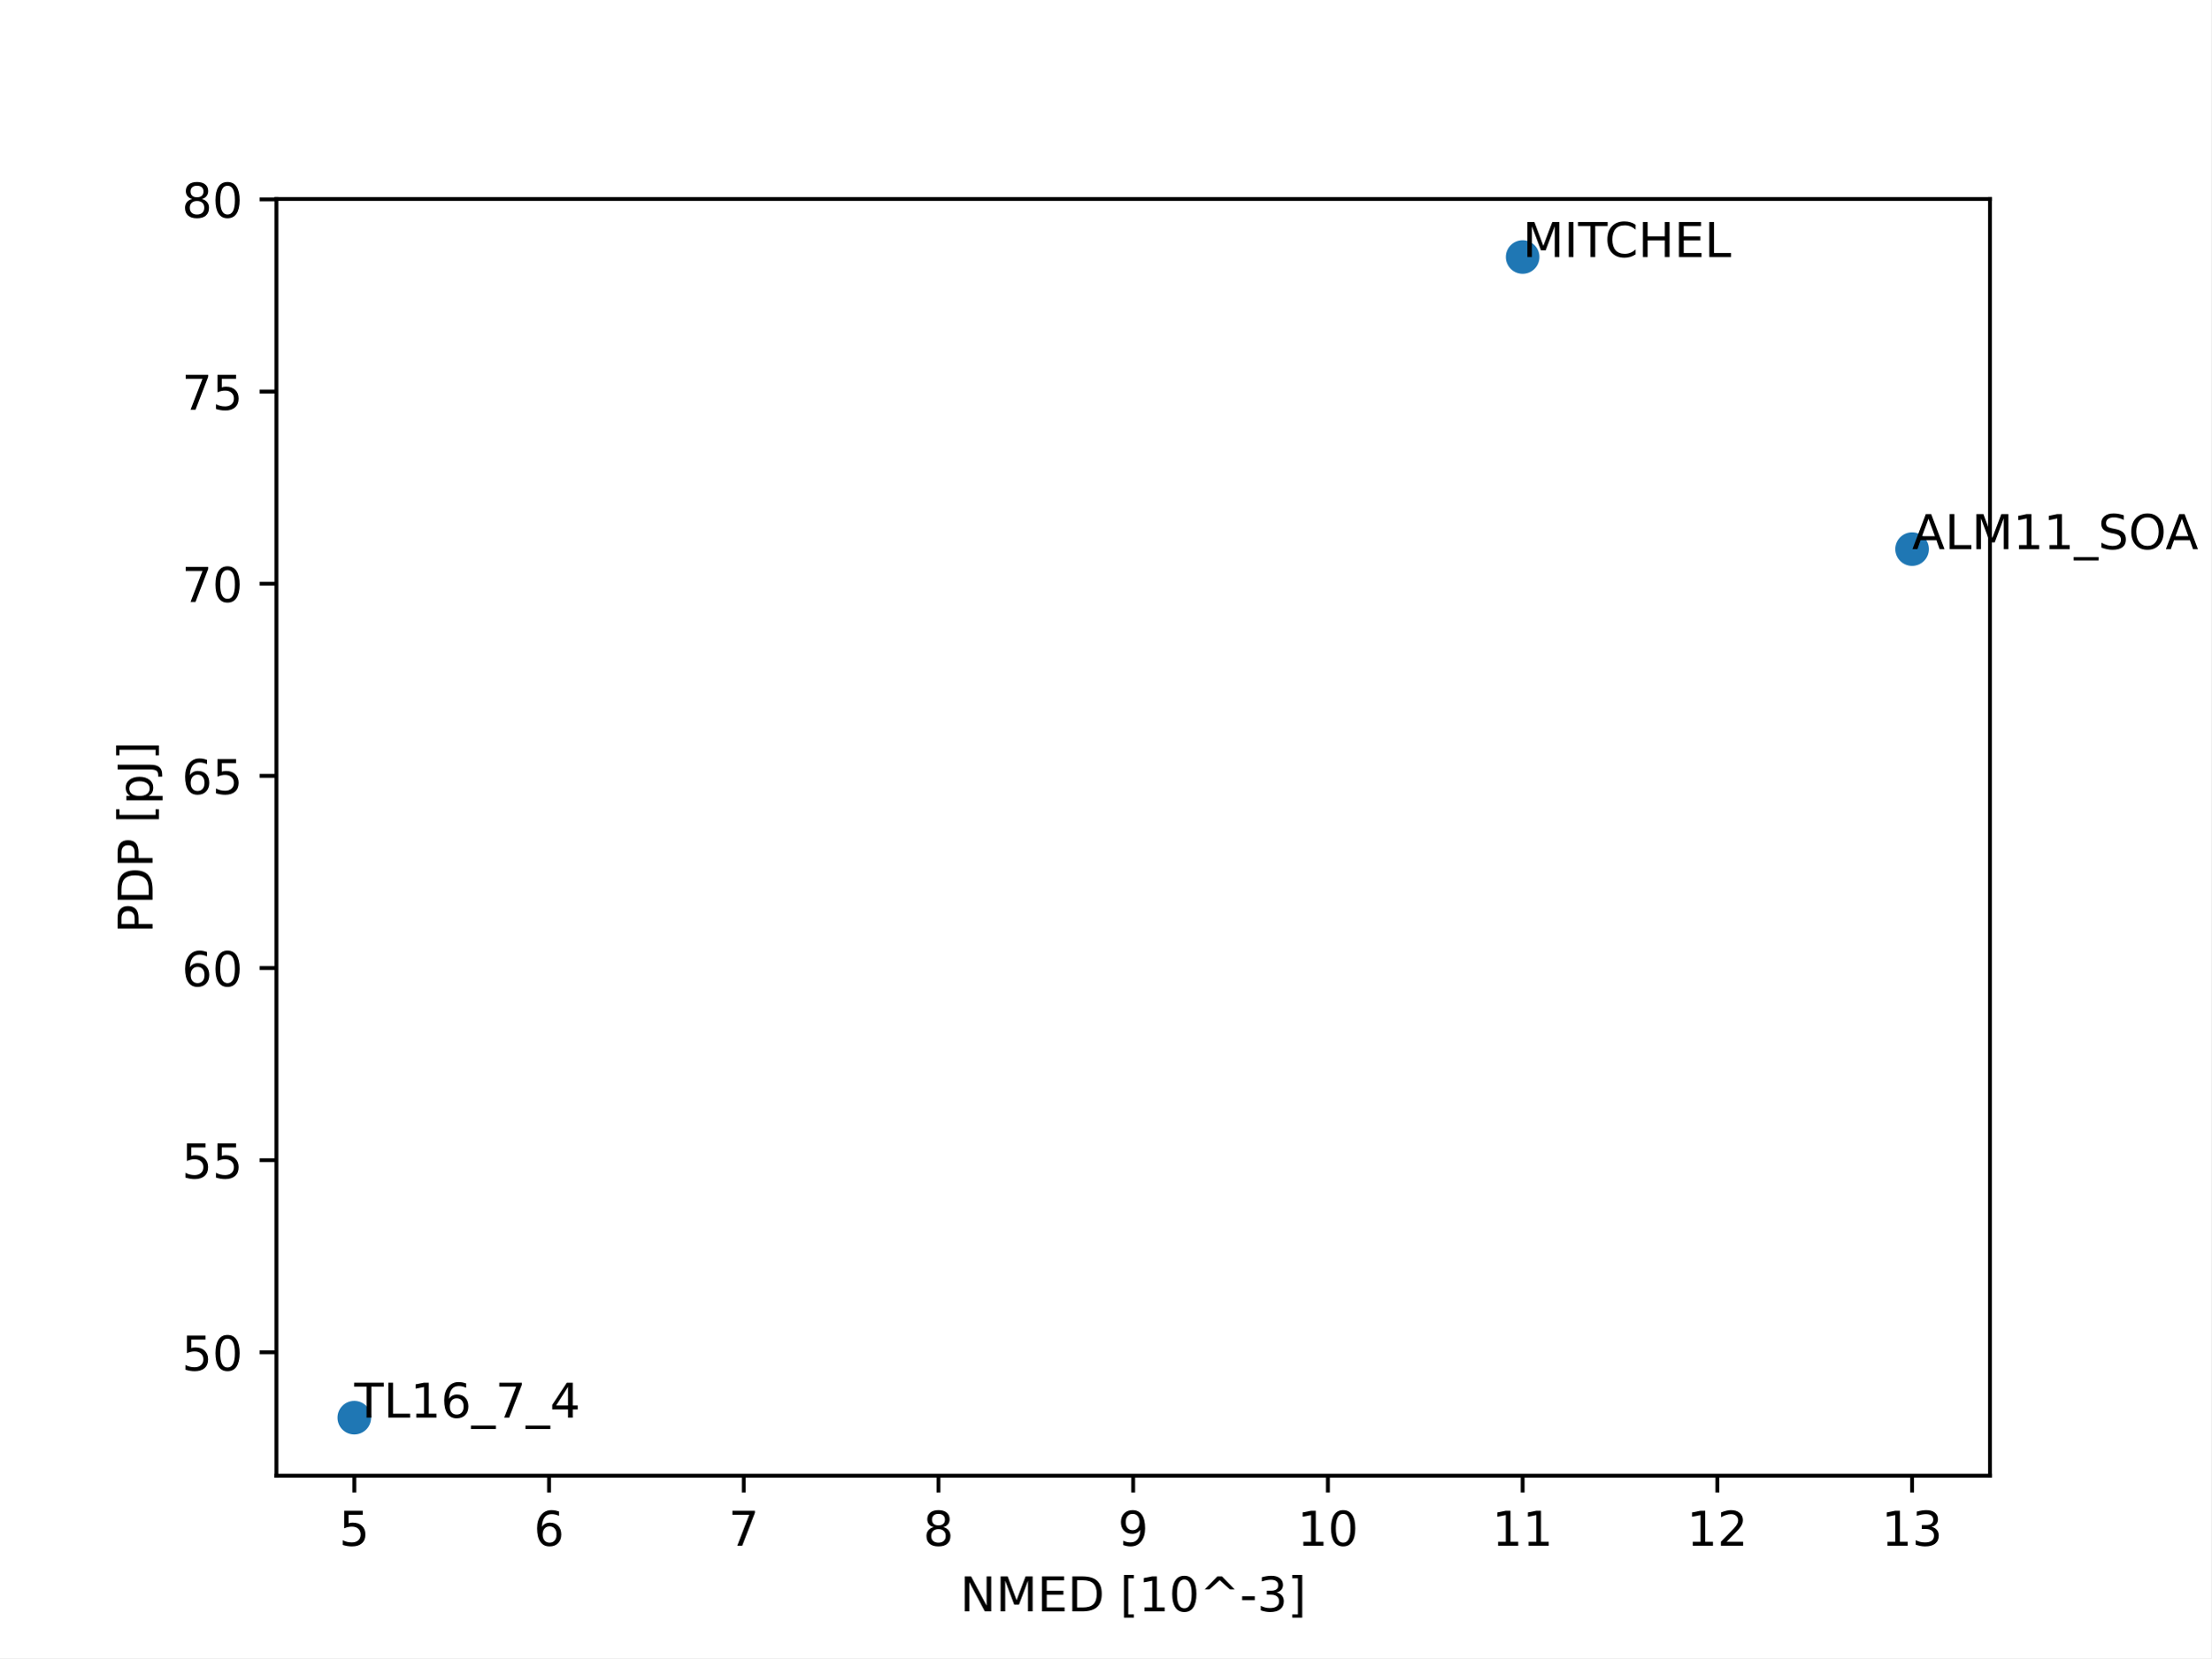
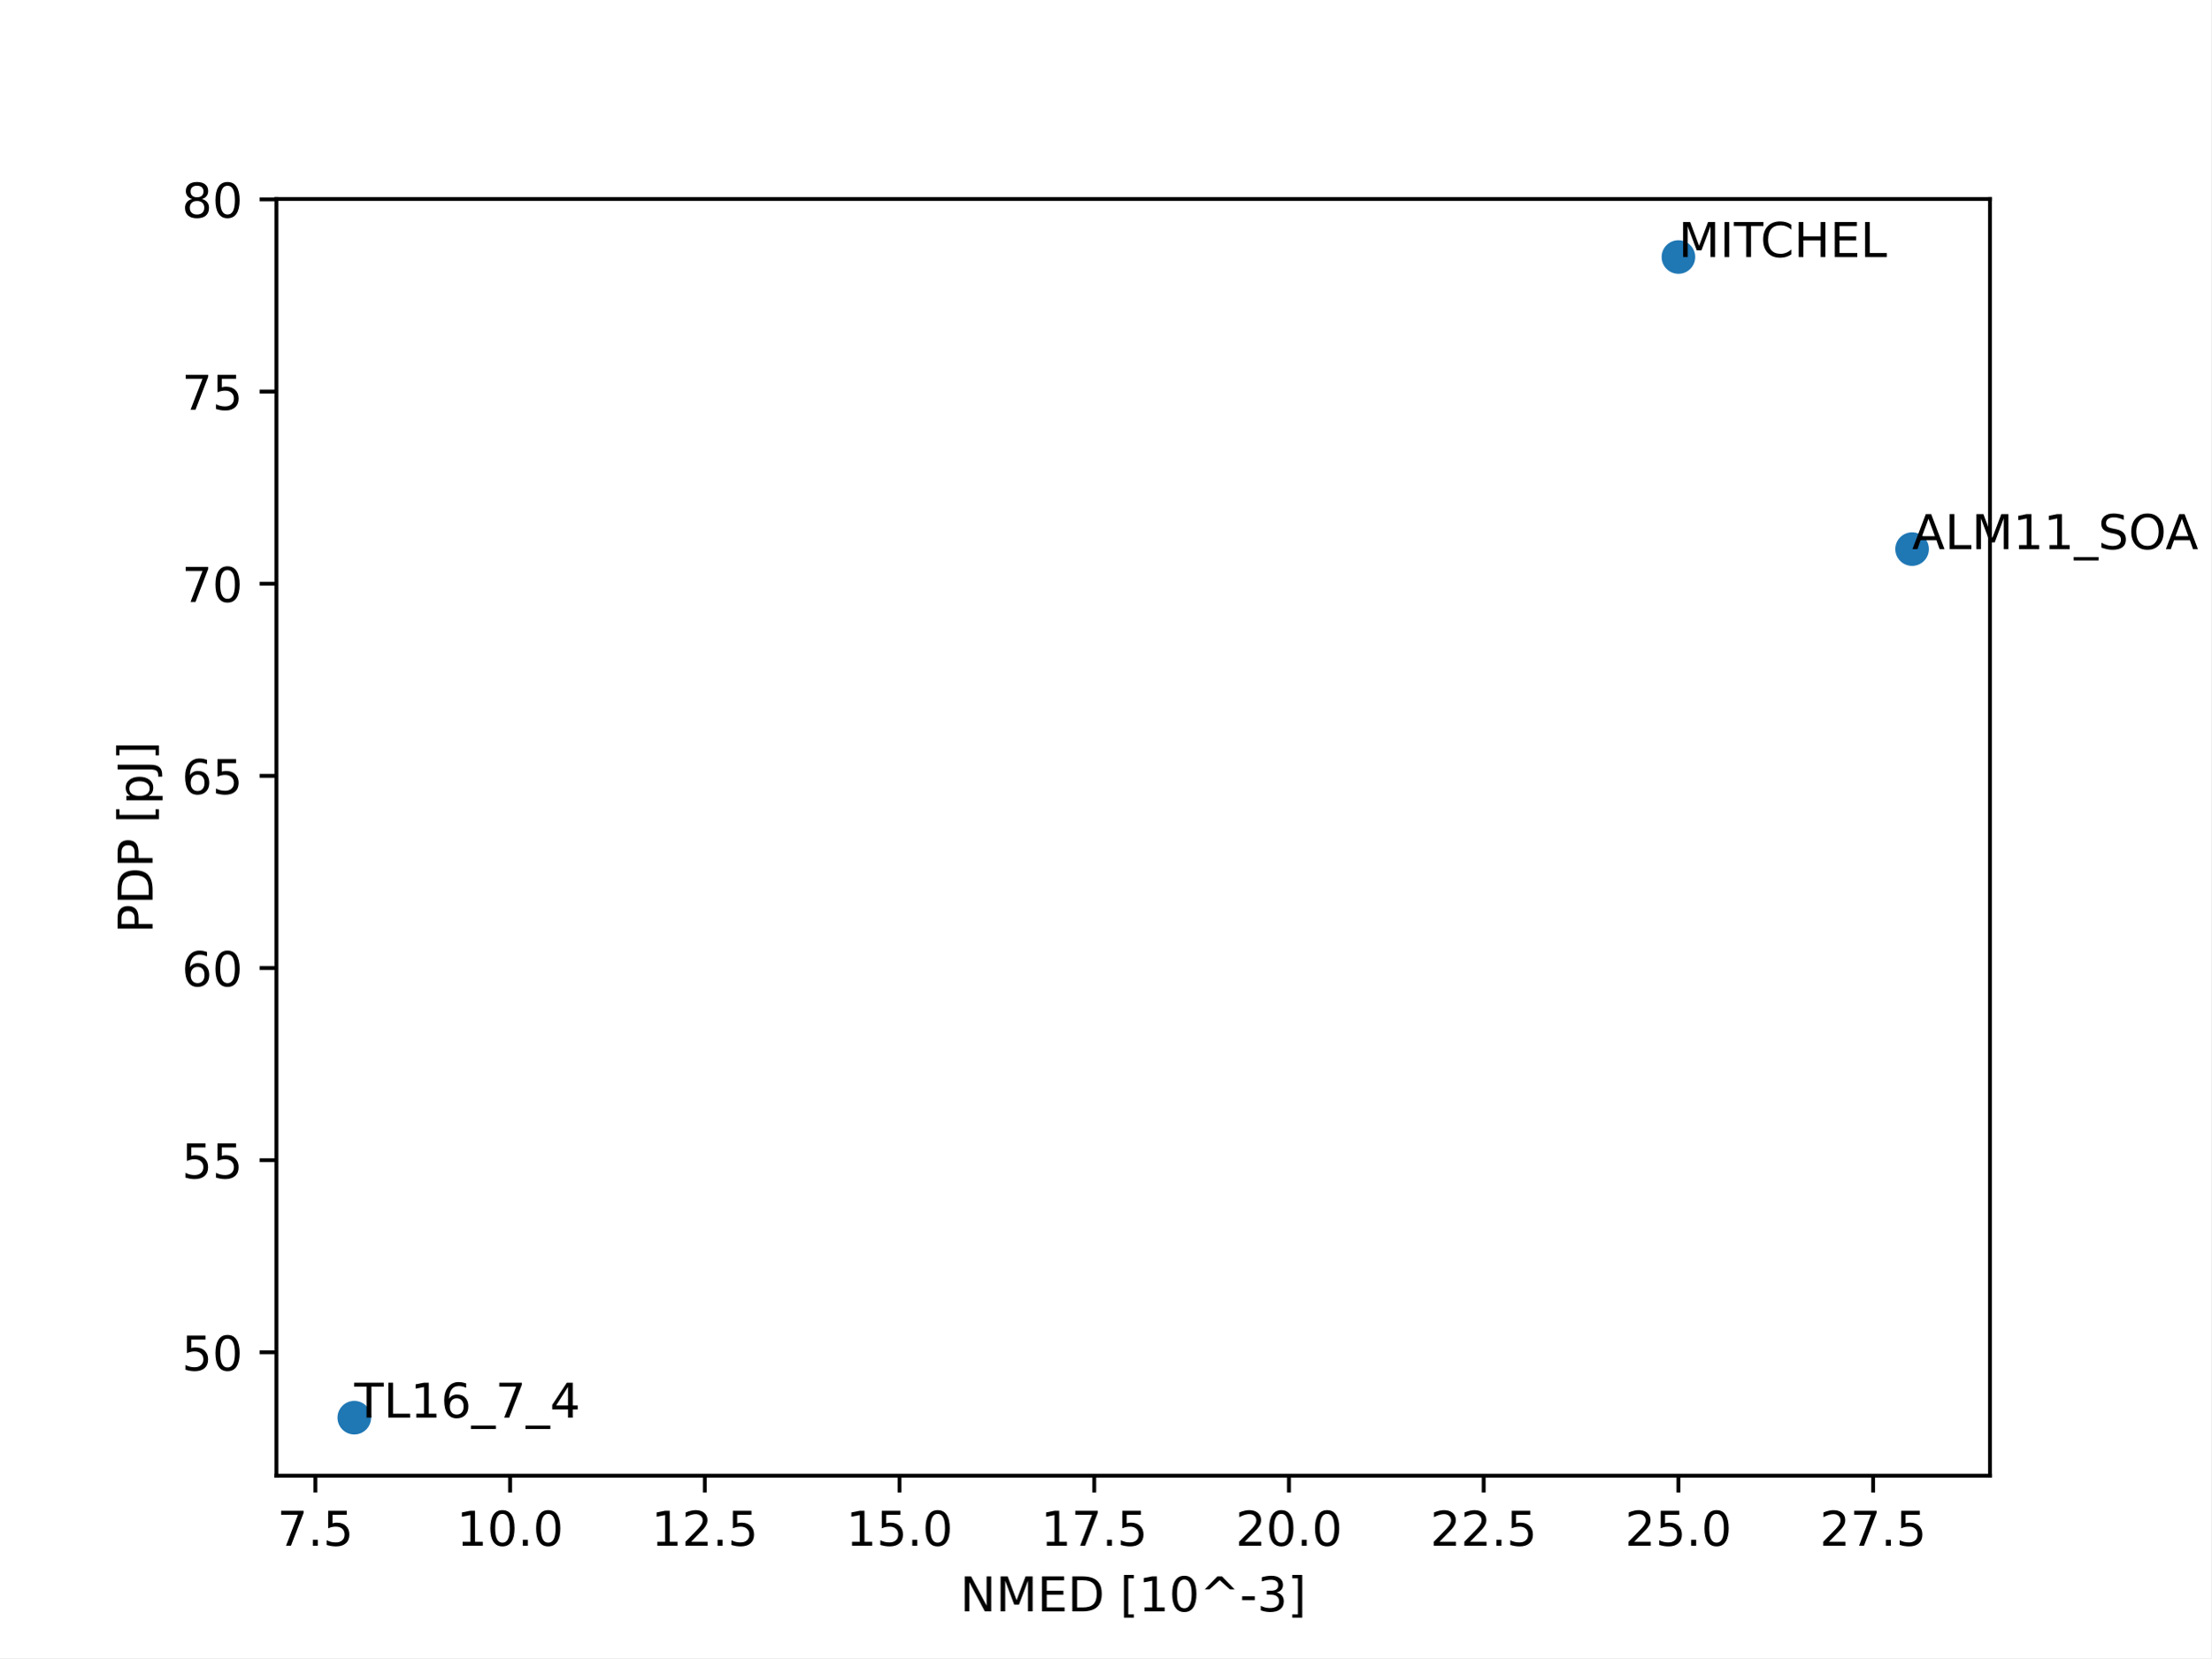
<svg xmlns="http://www.w3.org/2000/svg" xmlns:xlink="http://www.w3.org/1999/xlink" height="345.6pt" version="1.1" viewBox="0 0 460.8 345.6" width="460.8pt">
  <defs>
    <style type="text/css">*{stroke-linecap:butt;stroke-linejoin:round;}</style>
  </defs>
  <g id="figure_1">
    <g id="patch_1">
      <path d="M 0 345.6  L 460.8 345.6  L 460.8 0  L 0 0  z " style="fill:#ffffff;" />
    </g>
    <g id="axes_1">
      <g id="patch_2">
        <path d="M 57.6 307.584  L 414.72 307.584  L 414.72 41.472  L 57.6 41.472  z " style="fill:#ffffff;" />
      </g>
      <g id="PathCollection_1">
        <defs>
-           <path d="M 0 3  C 0.796 3 1.559 2.684 2.121 2.121  C 2.684 1.559 3 0.796 3 0  C 3 -0.796 2.684 -1.559 2.121 -2.121  C 1.559 -2.684 0.796 -3 0 -3  C -0.796 -3 -1.559 -2.684 -2.121 -2.121  C -2.684 -1.559 -3 -0.796 -3 0  C -3 0.796 -2.684 1.559 -2.121 2.121  C -1.559 2.684 -0.796 3 0 3  z " id="mf2f1ad54a9" style="stroke:#1f77b4;" />
+           <path d="M 0 3  C 0.796 3 1.559 2.684 2.121 2.121  C 2.684 1.559 3 0.796 3 0  C 3 -0.796 2.684 -1.559 2.121 -2.121  C 1.559 -2.684 0.796 -3 0 -3  C -0.796 -3 -1.559 -2.684 -2.121 -2.121  C -2.684 -1.559 -3 -0.796 -3 0  C -3 0.796 -2.684 1.559 -2.121 2.121  C -1.559 2.684 -0.796 3 0 3  z " id="m7edc99fd2a" style="stroke:#1f77b4;" />
        </defs>
-         <g clip-path="url(#pe88ea6024c)">
-           <use style="fill:#1f77b4;stroke:#1f77b4;" x="398.487" xlink:href="#mf2f1ad54a9" y="114.449" />
-           <use style="fill:#1f77b4;stroke:#1f77b4;" x="317.324" xlink:href="#mf2f1ad54a9" y="53.568" />
-           <use style="fill:#1f77b4;stroke:#1f77b4;" x="73.833" xlink:href="#mf2f1ad54a9" y="295.488" />
+         <g clip-path="url(#pcf01a24ce4)">
+           <use style="fill:#1f77b4;stroke:#1f77b4;" x="398.487" xlink:href="#m7edc99fd2a" y="114.449" />
+           <use style="fill:#1f77b4;stroke:#1f77b4;" x="349.789" xlink:href="#m7edc99fd2a" y="53.568" />
+           <use style="fill:#1f77b4;stroke:#1f77b4;" x="73.833" xlink:href="#m7edc99fd2a" y="295.488" />
        </g>
      </g>
      <g id="matplotlib.axis_1">
        <g id="xtick_1">
          <g id="line2d_1">
            <defs>
-               <path d="M 0 0  L 0 3.5  " id="m8c7440658b" style="stroke:#000000;stroke-width:0.8;" />
+               <path d="M 0 0  L 0 3.5  " id="mf409157d54" style="stroke:#000000;stroke-width:0.8;" />
            </defs>
            <g>
-               <use style="stroke:#000000;stroke-width:0.8;" x="73.833" xlink:href="#m8c7440658b" y="307.584" />
+               <use style="stroke:#000000;stroke-width:0.8;" x="65.716" xlink:href="#mf409157d54" y="307.584" />
            </g>
          </g>
          <g id="text_1">
-             <g transform="translate(70.65148 322.1824)scale(0.1 -0.1)">
-               <defs>
+             <g transform="translate(57.7648 322.1824)scale(0.1 -0.1)">
+               <defs>
+                 <path d="M 525 4666  L 3525 4666  L 3525 4397  L 1831 0  L 1172 0  L 2766 4134  L 525 4134  L 525 4666  z " id="DejaVuSans-37" transform="scale(0.015625)" />
+                 <path d="M 684 794  L 1344 794  L 1344 0  L 684 0  L 684 794  z " id="DejaVuSans-2e" transform="scale(0.015625)" />
                <path d="M 691 4666  L 3169 4666  L 3169 4134  L 1269 4134  L 1269 2991  Q 1406 3038 1543 3061  Q 1681 3084 1819 3084  Q 2600 3084 3056 2656  Q 3513 2228 3513 1497  Q 3513 744 3044 326  Q 2575 -91 1722 -91  Q 1428 -91 1123 -41  Q 819 9 494 109  L 494 744  Q 775 591 1075 516  Q 1375 441 1709 441  Q 2250 441 2565 725  Q 2881 1009 2881 1497  Q 2881 1984 2565 2268  Q 2250 2553 1709 2553  Q 1456 2553 1204 2497  Q 953 2441 691 2322  L 691 4666  z " id="DejaVuSans-35" transform="scale(0.015625)" />
              </defs>
-               <use xlink:href="#DejaVuSans-35" />
+               <use xlink:href="#DejaVuSans-37" />
+               <use x="63.623" xlink:href="#DejaVuSans-2e" />
+               <use x="95.41" xlink:href="#DejaVuSans-35" />
            </g>
          </g>
        </g>
        <g id="xtick_2">
          <g id="line2d_2">
            <g>
-               <use style="stroke:#000000;stroke-width:0.8;" x="114.415" xlink:href="#m8c7440658b" y="307.584" />
+               <use style="stroke:#000000;stroke-width:0.8;" x="106.298" xlink:href="#mf409157d54" y="307.584" />
            </g>
          </g>
          <g id="text_2">
-             <g transform="translate(111.2333 322.1824)scale(0.1 -0.1)">
-               <defs>
-                 <path d="M 2113 2584  Q 1688 2584 1439 2293  Q 1191 2003 1191 1497  Q 1191 994 1439 701  Q 1688 409 2113 409  Q 2538 409 2786 701  Q 3034 994 3034 1497  Q 3034 2003 2786 2293  Q 2538 2584 2113 2584  z M 3366 4563  L 3366 3988  Q 3128 4100 2886 4159  Q 2644 4219 2406 4219  Q 1781 4219 1451 3797  Q 1122 3375 1075 2522  Q 1259 2794 1537 2939  Q 1816 3084 2150 3084  Q 2853 3084 3261 2657  Q 3669 2231 3669 1497  Q 3669 778 3244 343  Q 2819 -91 2113 -91  Q 1303 -91 875 529  Q 447 1150 447 2328  Q 447 3434 972 4092  Q 1497 4750 2381 4750  Q 2619 4750 2861 4703  Q 3103 4656 3366 4563  z " id="DejaVuSans-36" transform="scale(0.015625)" />
-               </defs>
-               <use xlink:href="#DejaVuSans-36" />
+             <g transform="translate(95.16537 322.1824)scale(0.1 -0.1)">
+               <defs>
+                 <path d="M 794 531  L 1825 531  L 1825 4091  L 703 3866  L 703 4441  L 1819 4666  L 2450 4666  L 2450 531  L 3481 531  L 3481 0  L 794 0  L 794 531  z " id="DejaVuSans-31" transform="scale(0.015625)" />
+                 <path d="M 2034 4250  Q 1547 4250 1301 3770  Q 1056 3291 1056 2328  Q 1056 1369 1301 889  Q 1547 409 2034 409  Q 2525 409 2770 889  Q 3016 1369 3016 2328  Q 3016 3291 2770 3770  Q 2525 4250 2034 4250  z M 2034 4750  Q 2819 4750 3233 4129  Q 3647 3509 3647 2328  Q 3647 1150 3233 529  Q 2819 -91 2034 -91  Q 1250 -91 836 529  Q 422 1150 422 2328  Q 422 3509 836 4129  Q 1250 4750 2034 4750  z " id="DejaVuSans-30" transform="scale(0.015625)" />
+               </defs>
+               <use xlink:href="#DejaVuSans-31" />
+               <use x="63.623" xlink:href="#DejaVuSans-30" />
+               <use x="127.246" xlink:href="#DejaVuSans-2e" />
+               <use x="159.033" xlink:href="#DejaVuSans-30" />
            </g>
          </g>
        </g>
        <g id="xtick_3">
          <g id="line2d_3">
            <g>
-               <use style="stroke:#000000;stroke-width:0.8;" x="154.996" xlink:href="#m8c7440658b" y="307.584" />
+               <use style="stroke:#000000;stroke-width:0.8;" x="146.88" xlink:href="#mf409157d54" y="307.584" />
            </g>
          </g>
          <g id="text_3">
-             <g transform="translate(151.8151 322.1824)scale(0.1 -0.1)">
-               <defs>
-                 <path d="M 525 4666  L 3525 4666  L 3525 4397  L 1831 0  L 1172 0  L 2766 4134  L 525 4134  L 525 4666  z " id="DejaVuSans-37" transform="scale(0.015625)" />
-               </defs>
-               <use xlink:href="#DejaVuSans-37" />
+             <g transform="translate(135.7472 322.1824)scale(0.1 -0.1)">
+               <defs>
+                 <path d="M 1228 531  L 3431 531  L 3431 0  L 469 0  L 469 531  Q 828 903 1448 1529  Q 2069 2156 2228 2338  Q 2531 2678 2651 2914  Q 2772 3150 2772 3378  Q 2772 3750 2511 3984  Q 2250 4219 1831 4219  Q 1534 4219 1204 4116  Q 875 4013 500 3803  L 500 4441  Q 881 4594 1212 4672  Q 1544 4750 1819 4750  Q 2544 4750 2975 4387  Q 3406 4025 3406 3419  Q 3406 3131 3298 2873  Q 3191 2616 2906 2266  Q 2828 2175 2409 1742  Q 1991 1309 1228 531  z " id="DejaVuSans-32" transform="scale(0.015625)" />
+               </defs>
+               <use xlink:href="#DejaVuSans-31" />
+               <use x="63.623" xlink:href="#DejaVuSans-32" />
+               <use x="127.246" xlink:href="#DejaVuSans-2e" />
+               <use x="159.033" xlink:href="#DejaVuSans-35" />
            </g>
          </g>
        </g>
        <g id="xtick_4">
          <g id="line2d_4">
            <g>
-               <use style="stroke:#000000;stroke-width:0.8;" x="195.578" xlink:href="#m8c7440658b" y="307.584" />
+               <use style="stroke:#000000;stroke-width:0.8;" x="187.462" xlink:href="#mf409157d54" y="307.584" />
            </g>
          </g>
          <g id="text_4">
-             <g transform="translate(192.3969 322.1824)scale(0.1 -0.1)">
-               <defs>
-                 <path d="M 2034 2216  Q 1584 2216 1326 1975  Q 1069 1734 1069 1313  Q 1069 891 1326 650  Q 1584 409 2034 409  Q 2484 409 2743 651  Q 3003 894 3003 1313  Q 3003 1734 2745 1975  Q 2488 2216 2034 2216  z M 1403 2484  Q 997 2584 770 2862  Q 544 3141 544 3541  Q 544 4100 942 4425  Q 1341 4750 2034 4750  Q 2731 4750 3128 4425  Q 3525 4100 3525 3541  Q 3525 3141 3298 2862  Q 3072 2584 2669 2484  Q 3125 2378 3379 2068  Q 3634 1759 3634 1313  Q 3634 634 3220 271  Q 2806 -91 2034 -91  Q 1263 -91 848 271  Q 434 634 434 1313  Q 434 1759 690 2068  Q 947 2378 1403 2484  z M 1172 3481  Q 1172 3119 1398 2916  Q 1625 2713 2034 2713  Q 2441 2713 2670 2916  Q 2900 3119 2900 3481  Q 2900 3844 2670 4047  Q 2441 4250 2034 4250  Q 1625 4250 1398 4047  Q 1172 3844 1172 3481  z " id="DejaVuSans-38" transform="scale(0.015625)" />
-               </defs>
-               <use xlink:href="#DejaVuSans-38" />
+             <g transform="translate(176.329 322.1824)scale(0.1 -0.1)">
+               <use xlink:href="#DejaVuSans-31" />
+               <use x="63.623" xlink:href="#DejaVuSans-35" />
+               <use x="127.246" xlink:href="#DejaVuSans-2e" />
+               <use x="159.033" xlink:href="#DejaVuSans-30" />
            </g>
          </g>
        </g>
        <g id="xtick_5">
          <g id="line2d_5">
            <g>
-               <use style="stroke:#000000;stroke-width:0.8;" x="236.16" xlink:href="#m8c7440658b" y="307.584" />
+               <use style="stroke:#000000;stroke-width:0.8;" x="228.044" xlink:href="#mf409157d54" y="307.584" />
            </g>
          </g>
          <g id="text_5">
-             <g transform="translate(232.9787 322.1824)scale(0.1 -0.1)">
-               <defs>
-                 <path d="M 703 97  L 703 672  Q 941 559 1184 500  Q 1428 441 1663 441  Q 2288 441 2617 861  Q 2947 1281 2994 2138  Q 2813 1869 2534 1725  Q 2256 1581 1919 1581  Q 1219 1581 811 2004  Q 403 2428 403 3163  Q 403 3881 828 4315  Q 1253 4750 1959 4750  Q 2769 4750 3195 4129  Q 3622 3509 3622 2328  Q 3622 1225 3098 567  Q 2575 -91 1691 -91  Q 1453 -91 1209 -44  Q 966 3 703 97  z M 1959 2075  Q 2384 2075 2632 2365  Q 2881 2656 2881 3163  Q 2881 3666 2632 3958  Q 2384 4250 1959 4250  Q 1534 4250 1286 3958  Q 1038 3666 1038 3163  Q 1038 2656 1286 2365  Q 1534 2075 1959 2075  z " id="DejaVuSans-39" transform="scale(0.015625)" />
-               </defs>
-               <use xlink:href="#DejaVuSans-39" />
+             <g transform="translate(216.9108 322.1824)scale(0.1 -0.1)">
+               <use xlink:href="#DejaVuSans-31" />
+               <use x="63.623" xlink:href="#DejaVuSans-37" />
+               <use x="127.246" xlink:href="#DejaVuSans-2e" />
+               <use x="159.033" xlink:href="#DejaVuSans-35" />
            </g>
          </g>
        </g>
        <g id="xtick_6">
          <g id="line2d_6">
            <g>
-               <use style="stroke:#000000;stroke-width:0.8;" x="276.742" xlink:href="#m8c7440658b" y="307.584" />
+               <use style="stroke:#000000;stroke-width:0.8;" x="268.625" xlink:href="#mf409157d54" y="307.584" />
            </g>
          </g>
          <g id="text_6">
-             <g transform="translate(270.3793 322.1824)scale(0.1 -0.1)">
-               <defs>
-                 <path d="M 794 531  L 1825 531  L 1825 4091  L 703 3866  L 703 4441  L 1819 4666  L 2450 4666  L 2450 531  L 3481 531  L 3481 0  L 794 0  L 794 531  z " id="DejaVuSans-31" transform="scale(0.015625)" />
-                 <path d="M 2034 4250  Q 1547 4250 1301 3770  Q 1056 3291 1056 2328  Q 1056 1369 1301 889  Q 1547 409 2034 409  Q 2525 409 2770 889  Q 3016 1369 3016 2328  Q 3016 3291 2770 3770  Q 2525 4250 2034 4250  z M 2034 4750  Q 2819 4750 3233 4129  Q 3647 3509 3647 2328  Q 3647 1150 3233 529  Q 2819 -91 2034 -91  Q 1250 -91 836 529  Q 422 1150 422 2328  Q 422 3509 836 4129  Q 1250 4750 2034 4750  z " id="DejaVuSans-30" transform="scale(0.015625)" />
-               </defs>
-               <use xlink:href="#DejaVuSans-31" />
-               <use x="63.623" xlink:href="#DejaVuSans-30" />
+             <g transform="translate(257.4926 322.1824)scale(0.1 -0.1)">
+               <use xlink:href="#DejaVuSans-32" />
+               <use x="63.623" xlink:href="#DejaVuSans-30" />
+               <use x="127.246" xlink:href="#DejaVuSans-2e" />
+               <use x="159.033" xlink:href="#DejaVuSans-30" />
            </g>
          </g>
        </g>
        <g id="xtick_7">
          <g id="line2d_7">
            <g>
-               <use style="stroke:#000000;stroke-width:0.8;" x="317.324" xlink:href="#m8c7440658b" y="307.584" />
+               <use style="stroke:#000000;stroke-width:0.8;" x="309.207" xlink:href="#mf409157d54" y="307.584" />
            </g>
          </g>
          <g id="text_7">
-             <g transform="translate(310.9611 322.1824)scale(0.1 -0.1)">
-               <use xlink:href="#DejaVuSans-31" />
-               <use x="63.623" xlink:href="#DejaVuSans-31" />
+             <g transform="translate(298.0745 322.1824)scale(0.1 -0.1)">
+               <use xlink:href="#DejaVuSans-32" />
+               <use x="63.623" xlink:href="#DejaVuSans-32" />
+               <use x="127.246" xlink:href="#DejaVuSans-2e" />
+               <use x="159.033" xlink:href="#DejaVuSans-35" />
            </g>
          </g>
        </g>
        <g id="xtick_8">
          <g id="line2d_8">
            <g>
-               <use style="stroke:#000000;stroke-width:0.8;" x="357.905" xlink:href="#m8c7440658b" y="307.584" />
+               <use style="stroke:#000000;stroke-width:0.8;" x="349.789" xlink:href="#mf409157d54" y="307.584" />
            </g>
          </g>
          <g id="text_8">
-             <g transform="translate(351.543 322.1824)scale(0.1 -0.1)">
-               <defs>
-                 <path d="M 1228 531  L 3431 531  L 3431 0  L 469 0  L 469 531  Q 828 903 1448 1529  Q 2069 2156 2228 2338  Q 2531 2678 2651 2914  Q 2772 3150 2772 3378  Q 2772 3750 2511 3984  Q 2250 4219 1831 4219  Q 1534 4219 1204 4116  Q 875 4013 500 3803  L 500 4441  Q 881 4594 1212 4672  Q 1544 4750 1819 4750  Q 2544 4750 2975 4387  Q 3406 4025 3406 3419  Q 3406 3131 3298 2873  Q 3191 2616 2906 2266  Q 2828 2175 2409 1742  Q 1991 1309 1228 531  z " id="DejaVuSans-32" transform="scale(0.015625)" />
-               </defs>
-               <use xlink:href="#DejaVuSans-31" />
-               <use x="63.623" xlink:href="#DejaVuSans-32" />
+             <g transform="translate(338.6563 322.1824)scale(0.1 -0.1)">
+               <use xlink:href="#DejaVuSans-32" />
+               <use x="63.623" xlink:href="#DejaVuSans-35" />
+               <use x="127.246" xlink:href="#DejaVuSans-2e" />
+               <use x="159.033" xlink:href="#DejaVuSans-30" />
            </g>
          </g>
        </g>
        <g id="xtick_9">
          <g id="line2d_9">
            <g>
-               <use style="stroke:#000000;stroke-width:0.8;" x="398.487" xlink:href="#m8c7440658b" y="307.584" />
+               <use style="stroke:#000000;stroke-width:0.8;" x="390.371" xlink:href="#mf409157d54" y="307.584" />
            </g>
          </g>
          <g id="text_9">
-             <g transform="translate(392.1248 322.1824)scale(0.1 -0.1)">
-               <defs>
-                 <path d="M 2597 2516  Q 3050 2419 3304 2112  Q 3559 1806 3559 1356  Q 3559 666 3084 287  Q 2609 -91 1734 -91  Q 1441 -91 1130 -33  Q 819 25 488 141  L 488 750  Q 750 597 1062 519  Q 1375 441 1716 441  Q 2309 441 2620 675  Q 2931 909 2931 1356  Q 2931 1769 2642 2001  Q 2353 2234 1838 2234  L 1294 2234  L 1294 2753  L 1863 2753  Q 2328 2753 2575 2939  Q 2822 3125 2822 3475  Q 2822 3834 2567 4026  Q 2313 4219 1838 4219  Q 1578 4219 1281 4162  Q 984 4106 628 3988  L 628 4550  Q 988 4650 1302 4700  Q 1616 4750 1894 4750  Q 2613 4750 3031 4423  Q 3450 4097 3450 3541  Q 3450 3153 3228 2886  Q 3006 2619 2597 2516  z " id="DejaVuSans-33" transform="scale(0.015625)" />
-               </defs>
-               <use xlink:href="#DejaVuSans-31" />
-               <use x="63.623" xlink:href="#DejaVuSans-33" />
+             <g transform="translate(379.2381 322.1824)scale(0.1 -0.1)">
+               <use xlink:href="#DejaVuSans-32" />
+               <use x="63.623" xlink:href="#DejaVuSans-37" />
+               <use x="127.246" xlink:href="#DejaVuSans-2e" />
+               <use x="159.033" xlink:href="#DejaVuSans-35" />
            </g>
          </g>
        </g>
        <g id="text_10">
          <g transform="translate(200.0678 335.8606)scale(0.1 -0.1)">
            <defs>
              <path d="M 628 4666  L 1478 4666  L 3547 763  L 3547 4666  L 4159 4666  L 4159 0  L 3309 0  L 1241 3903  L 1241 0  L 628 0  L 628 4666  z " id="DejaVuSans-4e" transform="scale(0.015625)" />
              <path d="M 628 4666  L 1569 4666  L 2759 1491  L 3956 4666  L 4897 4666  L 4897 0  L 4281 0  L 4281 4097  L 3078 897  L 2444 897  L 1241 4097  L 1241 0  L 628 0  L 628 4666  z " id="DejaVuSans-4d" transform="scale(0.015625)" />
              <path d="M 628 4666  L 3578 4666  L 3578 4134  L 1259 4134  L 1259 2753  L 3481 2753  L 3481 2222  L 1259 2222  L 1259 531  L 3634 531  L 3634 0  L 628 0  L 628 4666  z " id="DejaVuSans-45" transform="scale(0.015625)" />
              <path d="M 1259 4147  L 1259 519  L 2022 519  Q 2988 519 3436 956  Q 3884 1394 3884 2338  Q 3884 3275 3436 3711  Q 2988 4147 2022 4147  L 1259 4147  z M 628 4666  L 1925 4666  Q 3281 4666 3915 4102  Q 4550 3538 4550 2338  Q 4550 1131 3912 565  Q 3275 0 1925 0  L 628 0  L 628 4666  z " id="DejaVuSans-44" transform="scale(0.015625)" />
              <path id="DejaVuSans-20" transform="scale(0.015625)" />
              <path d="M 550 4863  L 1875 4863  L 1875 4416  L 1125 4416  L 1125 -397  L 1875 -397  L 1875 -844  L 550 -844  L 550 4863  z " id="DejaVuSans-5b" transform="scale(0.015625)" />
              <path d="M 2988 4666  L 4684 2925  L 4056 2925  L 2681 4159  L 1306 2925  L 678 2925  L 2375 4666  L 2988 4666  z " id="DejaVuSans-5e" transform="scale(0.015625)" />
              <path d="M 313 2009  L 1997 2009  L 1997 1497  L 313 1497  L 313 2009  z " id="DejaVuSans-2d" transform="scale(0.015625)" />
+               <path d="M 2597 2516  Q 3050 2419 3304 2112  Q 3559 1806 3559 1356  Q 3559 666 3084 287  Q 2609 -91 1734 -91  Q 1441 -91 1130 -33  Q 819 25 488 141  L 488 750  Q 750 597 1062 519  Q 1375 441 1716 441  Q 2309 441 2620 675  Q 2931 909 2931 1356  Q 2931 1769 2642 2001  Q 2353 2234 1838 2234  L 1294 2234  L 1294 2753  L 1863 2753  Q 2328 2753 2575 2939  Q 2822 3125 2822 3475  Q 2822 3834 2567 4026  Q 2313 4219 1838 4219  Q 1578 4219 1281 4162  Q 984 4106 628 3988  L 628 4550  Q 988 4650 1302 4700  Q 1616 4750 1894 4750  Q 2613 4750 3031 4423  Q 3450 4097 3450 3541  Q 3450 3153 3228 2886  Q 3006 2619 2597 2516  z " id="DejaVuSans-33" transform="scale(0.015625)" />
              <path d="M 1947 4863  L 1947 -844  L 622 -844  L 622 -397  L 1369 -397  L 1369 4416  L 622 4416  L 622 4863  L 1947 4863  z " id="DejaVuSans-5d" transform="scale(0.015625)" />
            </defs>
            <use xlink:href="#DejaVuSans-4e" />
            <use x="74.805" xlink:href="#DejaVuSans-4d" />
            <use x="161.084" xlink:href="#DejaVuSans-45" />
            <use x="224.268" xlink:href="#DejaVuSans-44" />
            <use x="301.27" xlink:href="#DejaVuSans-20" />
            <use x="333.057" xlink:href="#DejaVuSans-5b" />
            <use x="372.07" xlink:href="#DejaVuSans-31" />
            <use x="435.693" xlink:href="#DejaVuSans-30" />
            <use x="499.316" xlink:href="#DejaVuSans-5e" />
            <use x="583.105" xlink:href="#DejaVuSans-2d" />
            <use x="619.189" xlink:href="#DejaVuSans-33" />
            <use x="682.812" xlink:href="#DejaVuSans-5d" />
          </g>
        </g>
      </g>
      <g id="matplotlib.axis_2">
        <g id="ytick_1">
          <g id="line2d_10">
            <defs>
-               <path d="M 0 0  L -3.5 0  " id="ma4a2728673" style="stroke:#000000;stroke-width:0.8;" />
+               <path d="M 0 0  L -3.5 0  " id="m3f2c291023" style="stroke:#000000;stroke-width:0.8;" />
            </defs>
            <g>
-               <use style="stroke:#000000;stroke-width:0.8;" x="57.6" xlink:href="#ma4a2728673" y="281.87" />
+               <use style="stroke:#000000;stroke-width:0.8;" x="57.6" xlink:href="#m3f2c291023" y="281.87" />
            </g>
          </g>
          <g id="text_11">
            <g transform="translate(37.875 285.6692)scale(0.1 -0.1)">
              <use xlink:href="#DejaVuSans-35" />
              <use x="63.623" xlink:href="#DejaVuSans-30" />
            </g>
          </g>
        </g>
        <g id="ytick_2">
          <g id="line2d_11">
            <g>
-               <use style="stroke:#000000;stroke-width:0.8;" x="57.6" xlink:href="#ma4a2728673" y="241.817" />
+               <use style="stroke:#000000;stroke-width:0.8;" x="57.6" xlink:href="#m3f2c291023" y="241.817" />
            </g>
          </g>
          <g id="text_12">
            <g transform="translate(37.875 245.6162)scale(0.1 -0.1)">
              <use xlink:href="#DejaVuSans-35" />
              <use x="63.623" xlink:href="#DejaVuSans-35" />
            </g>
          </g>
        </g>
        <g id="ytick_3">
          <g id="line2d_12">
            <g>
-               <use style="stroke:#000000;stroke-width:0.8;" x="57.6" xlink:href="#ma4a2728673" y="201.764" />
+               <use style="stroke:#000000;stroke-width:0.8;" x="57.6" xlink:href="#m3f2c291023" y="201.764" />
            </g>
          </g>
          <g id="text_13">
            <g transform="translate(37.875 205.5632)scale(0.1 -0.1)">
+               <defs>
+                 <path d="M 2113 2584  Q 1688 2584 1439 2293  Q 1191 2003 1191 1497  Q 1191 994 1439 701  Q 1688 409 2113 409  Q 2538 409 2786 701  Q 3034 994 3034 1497  Q 3034 2003 2786 2293  Q 2538 2584 2113 2584  z M 3366 4563  L 3366 3988  Q 3128 4100 2886 4159  Q 2644 4219 2406 4219  Q 1781 4219 1451 3797  Q 1122 3375 1075 2522  Q 1259 2794 1537 2939  Q 1816 3084 2150 3084  Q 2853 3084 3261 2657  Q 3669 2231 3669 1497  Q 3669 778 3244 343  Q 2819 -91 2113 -91  Q 1303 -91 875 529  Q 447 1150 447 2328  Q 447 3434 972 4092  Q 1497 4750 2381 4750  Q 2619 4750 2861 4703  Q 3103 4656 3366 4563  z " id="DejaVuSans-36" transform="scale(0.015625)" />
+               </defs>
              <use xlink:href="#DejaVuSans-36" />
              <use x="63.623" xlink:href="#DejaVuSans-30" />
            </g>
          </g>
        </g>
        <g id="ytick_4">
          <g id="line2d_13">
            <g>
-               <use style="stroke:#000000;stroke-width:0.8;" x="57.6" xlink:href="#ma4a2728673" y="161.711" />
+               <use style="stroke:#000000;stroke-width:0.8;" x="57.6" xlink:href="#m3f2c291023" y="161.711" />
            </g>
          </g>
          <g id="text_14">
            <g transform="translate(37.875 165.5103)scale(0.1 -0.1)">
              <use xlink:href="#DejaVuSans-36" />
              <use x="63.623" xlink:href="#DejaVuSans-35" />
            </g>
          </g>
        </g>
        <g id="ytick_5">
          <g id="line2d_14">
            <g>
-               <use style="stroke:#000000;stroke-width:0.8;" x="57.6" xlink:href="#ma4a2728673" y="121.658" />
+               <use style="stroke:#000000;stroke-width:0.8;" x="57.6" xlink:href="#m3f2c291023" y="121.658" />
            </g>
          </g>
          <g id="text_15">
            <g transform="translate(37.875 125.4573)scale(0.1 -0.1)">
              <use xlink:href="#DejaVuSans-37" />
              <use x="63.623" xlink:href="#DejaVuSans-30" />
            </g>
          </g>
        </g>
        <g id="ytick_6">
          <g id="line2d_15">
            <g>
-               <use style="stroke:#000000;stroke-width:0.8;" x="57.6" xlink:href="#ma4a2728673" y="81.605" />
+               <use style="stroke:#000000;stroke-width:0.8;" x="57.6" xlink:href="#m3f2c291023" y="81.605" />
            </g>
          </g>
          <g id="text_16">
            <g transform="translate(37.875 85.4043)scale(0.1 -0.1)">
              <use xlink:href="#DejaVuSans-37" />
              <use x="63.623" xlink:href="#DejaVuSans-35" />
            </g>
          </g>
        </g>
        <g id="ytick_7">
          <g id="line2d_16">
            <g>
-               <use style="stroke:#000000;stroke-width:0.8;" x="57.6" xlink:href="#ma4a2728673" y="41.552" />
+               <use style="stroke:#000000;stroke-width:0.8;" x="57.6" xlink:href="#m3f2c291023" y="41.552" />
            </g>
          </g>
          <g id="text_17">
            <g transform="translate(37.875 45.35133)scale(0.1 -0.1)">
+               <defs>
+                 <path d="M 2034 2216  Q 1584 2216 1326 1975  Q 1069 1734 1069 1313  Q 1069 891 1326 650  Q 1584 409 2034 409  Q 2484 409 2743 651  Q 3003 894 3003 1313  Q 3003 1734 2745 1975  Q 2488 2216 2034 2216  z M 1403 2484  Q 997 2584 770 2862  Q 544 3141 544 3541  Q 544 4100 942 4425  Q 1341 4750 2034 4750  Q 2731 4750 3128 4425  Q 3525 4100 3525 3541  Q 3525 3141 3298 2862  Q 3072 2584 2669 2484  Q 3125 2378 3379 2068  Q 3634 1759 3634 1313  Q 3634 634 3220 271  Q 2806 -91 2034 -91  Q 1263 -91 848 271  Q 434 634 434 1313  Q 434 1759 690 2068  Q 947 2378 1403 2484  z M 1172 3481  Q 1172 3119 1398 2916  Q 1625 2713 2034 2713  Q 2441 2713 2670 2916  Q 2900 3119 2900 3481  Q 2900 3844 2670 4047  Q 2441 4250 2034 4250  Q 1625 4250 1398 4047  Q 1172 3844 1172 3481  z " id="DejaVuSans-38" transform="scale(0.015625)" />
+               </defs>
              <use xlink:href="#DejaVuSans-38" />
              <use x="63.623" xlink:href="#DejaVuSans-30" />
            </g>
          </g>
        </g>
        <g id="text_18">
          <g transform="translate(31.79531 194.5475)rotate(-90)scale(0.1 -0.1)">
            <defs>
              <path d="M 1259 4147  L 1259 2394  L 2053 2394  Q 2494 2394 2734 2622  Q 2975 2850 2975 3272  Q 2975 3691 2734 3919  Q 2494 4147 2053 4147  L 1259 4147  z M 628 4666  L 2053 4666  Q 2838 4666 3239 4311  Q 3641 3956 3641 3272  Q 3641 2581 3239 2228  Q 2838 1875 2053 1875  L 1259 1875  L 1259 0  L 628 0  L 628 4666  z " id="DejaVuSans-50" transform="scale(0.015625)" />
              <path d="M 1159 525  L 1159 -1331  L 581 -1331  L 581 3500  L 1159 3500  L 1159 2969  Q 1341 3281 1617 3432  Q 1894 3584 2278 3584  Q 2916 3584 3314 3078  Q 3713 2572 3713 1747  Q 3713 922 3314 415  Q 2916 -91 2278 -91  Q 1894 -91 1617 61  Q 1341 213 1159 525  z M 3116 1747  Q 3116 2381 2855 2742  Q 2594 3103 2138 3103  Q 1681 3103 1420 2742  Q 1159 2381 1159 1747  Q 1159 1113 1420 752  Q 1681 391 2138 391  Q 2594 391 2855 752  Q 3116 1113 3116 1747  z " id="DejaVuSans-70" transform="scale(0.015625)" />
              <path d="M 628 4666  L 1259 4666  L 1259 325  Q 1259 -519 939 -900  Q 619 -1281 -91 -1281  L -331 -1281  L -331 -750  L -134 -750  Q 284 -750 456 -515  Q 628 -281 628 325  L 628 4666  z " id="DejaVuSans-4a" transform="scale(0.015625)" />
            </defs>
            <use xlink:href="#DejaVuSans-50" />
            <use x="60.303" xlink:href="#DejaVuSans-44" />
            <use x="137.305" xlink:href="#DejaVuSans-50" />
            <use x="197.607" xlink:href="#DejaVuSans-20" />
            <use x="229.395" xlink:href="#DejaVuSans-5b" />
            <use x="268.408" xlink:href="#DejaVuSans-70" />
            <use x="331.885" xlink:href="#DejaVuSans-4a" />
            <use x="361.377" xlink:href="#DejaVuSans-5d" />
          </g>
        </g>
      </g>
      <g id="patch_3">
        <path d="M 57.6 307.584  L 57.6 41.472  " style="fill:none;stroke:#000000;stroke-linecap:square;stroke-linejoin:miter;stroke-width:0.8;" />
      </g>
      <g id="patch_4">
        <path d="M 414.72 307.584  L 414.72 41.472  " style="fill:none;stroke:#000000;stroke-linecap:square;stroke-linejoin:miter;stroke-width:0.8;" />
      </g>
      <g id="patch_5">
        <path d="M 57.6 307.584  L 414.72 307.584  " style="fill:none;stroke:#000000;stroke-linecap:square;stroke-linejoin:miter;stroke-width:0.8;" />
      </g>
      <g id="patch_6">
        <path d="M 57.6 41.472  L 414.72 41.472  " style="fill:none;stroke:#000000;stroke-linecap:square;stroke-linejoin:miter;stroke-width:0.8;" />
      </g>
      <g id="text_19">
        <g transform="translate(398.4873 114.4485)scale(0.1 -0.1)">
          <defs>
            <path d="M 2188 4044  L 1331 1722  L 3047 1722  L 2188 4044  z M 1831 4666  L 2547 4666  L 4325 0  L 3669 0  L 3244 1197  L 1141 1197  L 716 0  L 50 0  L 1831 4666  z " id="DejaVuSans-41" transform="scale(0.015625)" />
            <path d="M 628 4666  L 1259 4666  L 1259 531  L 3531 531  L 3531 0  L 628 0  L 628 4666  z " id="DejaVuSans-4c" transform="scale(0.015625)" />
            <path d="M 3263 -1063  L 3263 -1509  L -63 -1509  L -63 -1063  L 3263 -1063  z " id="DejaVuSans-5f" transform="scale(0.015625)" />
            <path d="M 3425 4513  L 3425 3897  Q 3066 4069 2747 4153  Q 2428 4238 2131 4238  Q 1616 4238 1336 4038  Q 1056 3838 1056 3469  Q 1056 3159 1242 3001  Q 1428 2844 1947 2747  L 2328 2669  Q 3034 2534 3370 2195  Q 3706 1856 3706 1288  Q 3706 609 3251 259  Q 2797 -91 1919 -91  Q 1588 -91 1214 -16  Q 841 59 441 206  L 441 856  Q 825 641 1194 531  Q 1563 422 1919 422  Q 2459 422 2753 634  Q 3047 847 3047 1241  Q 3047 1584 2836 1778  Q 2625 1972 2144 2069  L 1759 2144  Q 1053 2284 737 2584  Q 422 2884 422 3419  Q 422 4038 858 4394  Q 1294 4750 2059 4750  Q 2388 4750 2728 4690  Q 3069 4631 3425 4513  z " id="DejaVuSans-53" transform="scale(0.015625)" />
            <path d="M 2522 4238  Q 1834 4238 1429 3725  Q 1025 3213 1025 2328  Q 1025 1447 1429 934  Q 1834 422 2522 422  Q 3209 422 3611 934  Q 4013 1447 4013 2328  Q 4013 3213 3611 3725  Q 3209 4238 2522 4238  z M 2522 4750  Q 3503 4750 4090 4092  Q 4678 3434 4678 2328  Q 4678 1225 4090 567  Q 3503 -91 2522 -91  Q 1538 -91 948 565  Q 359 1222 359 2328  Q 359 3434 948 4092  Q 1538 4750 2522 4750  z " id="DejaVuSans-4f" transform="scale(0.015625)" />
          </defs>
          <use xlink:href="#DejaVuSans-41" />
          <use x="68.408" xlink:href="#DejaVuSans-4c" />
          <use x="124.121" xlink:href="#DejaVuSans-4d" />
          <use x="210.4" xlink:href="#DejaVuSans-31" />
          <use x="274.023" xlink:href="#DejaVuSans-31" />
          <use x="337.646" xlink:href="#DejaVuSans-5f" />
          <use x="387.646" xlink:href="#DejaVuSans-53" />
          <use x="451.123" xlink:href="#DejaVuSans-4f" />
          <use x="528.084" xlink:href="#DejaVuSans-41" />
        </g>
      </g>
      <g id="text_20">
-         <g transform="translate(317.3236 53.568)scale(0.1 -0.1)">
+         <g transform="translate(349.7891 53.568)scale(0.1 -0.1)">
          <defs>
            <path d="M 628 4666  L 1259 4666  L 1259 0  L 628 0  L 628 4666  z " id="DejaVuSans-49" transform="scale(0.015625)" />
            <path d="M -19 4666  L 3928 4666  L 3928 4134  L 2272 4134  L 2272 0  L 1638 0  L 1638 4134  L -19 4134  L -19 4666  z " id="DejaVuSans-54" transform="scale(0.015625)" />
            <path d="M 4122 4306  L 4122 3641  Q 3803 3938 3442 4084  Q 3081 4231 2675 4231  Q 1875 4231 1450 3742  Q 1025 3253 1025 2328  Q 1025 1406 1450 917  Q 1875 428 2675 428  Q 3081 428 3442 575  Q 3803 722 4122 1019  L 4122 359  Q 3791 134 3420 21  Q 3050 -91 2638 -91  Q 1578 -91 968 557  Q 359 1206 359 2328  Q 359 3453 968 4101  Q 1578 4750 2638 4750  Q 3056 4750 3426 4639  Q 3797 4528 4122 4306  z " id="DejaVuSans-43" transform="scale(0.015625)" />
            <path d="M 628 4666  L 1259 4666  L 1259 2753  L 3553 2753  L 3553 4666  L 4184 4666  L 4184 0  L 3553 0  L 3553 2222  L 1259 2222  L 1259 0  L 628 0  L 628 4666  z " id="DejaVuSans-48" transform="scale(0.015625)" />
          </defs>
          <use xlink:href="#DejaVuSans-4d" />
          <use x="86.279" xlink:href="#DejaVuSans-49" />
          <use x="115.771" xlink:href="#DejaVuSans-54" />
          <use x="170.98" xlink:href="#DejaVuSans-43" />
          <use x="240.805" xlink:href="#DejaVuSans-48" />
          <use x="316" xlink:href="#DejaVuSans-45" />
          <use x="379.184" xlink:href="#DejaVuSans-4c" />
        </g>
      </g>
      <g id="text_21">
        <g transform="translate(73.83273 295.488)scale(0.1 -0.1)">
          <defs>
            <path d="M 2419 4116  L 825 1625  L 2419 1625  L 2419 4116  z M 2253 4666  L 3047 4666  L 3047 1625  L 3713 1625  L 3713 1100  L 3047 1100  L 3047 0  L 2419 0  L 2419 1100  L 313 1100  L 313 1709  L 2253 4666  z " id="DejaVuSans-34" transform="scale(0.015625)" />
          </defs>
          <use xlink:href="#DejaVuSans-54" />
          <use x="61.084" xlink:href="#DejaVuSans-4c" />
          <use x="116.797" xlink:href="#DejaVuSans-31" />
          <use x="180.42" xlink:href="#DejaVuSans-36" />
          <use x="244.043" xlink:href="#DejaVuSans-5f" />
          <use x="294.043" xlink:href="#DejaVuSans-37" />
          <use x="357.666" xlink:href="#DejaVuSans-5f" />
          <use x="407.666" xlink:href="#DejaVuSans-34" />
        </g>
      </g>
    </g>
  </g>
  <defs>
-     <clipPath id="pe88ea6024c">
+     <clipPath id="pcf01a24ce4">
      <rect height="266.112" width="357.12" x="57.6" y="41.472" />
    </clipPath>
  </defs>
</svg>
